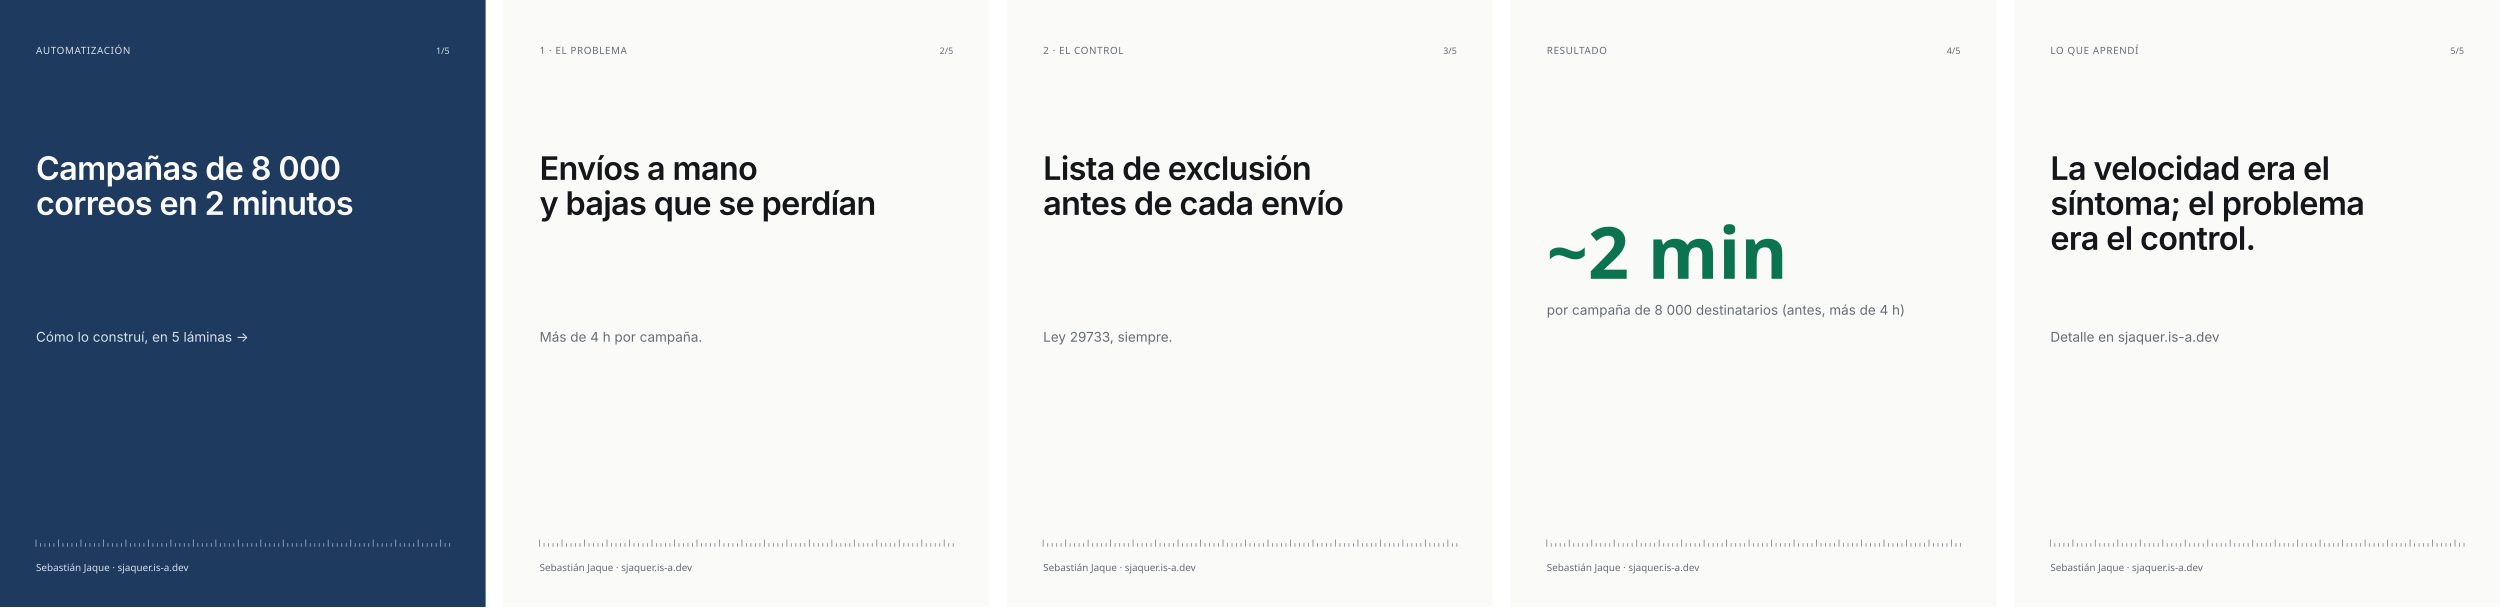
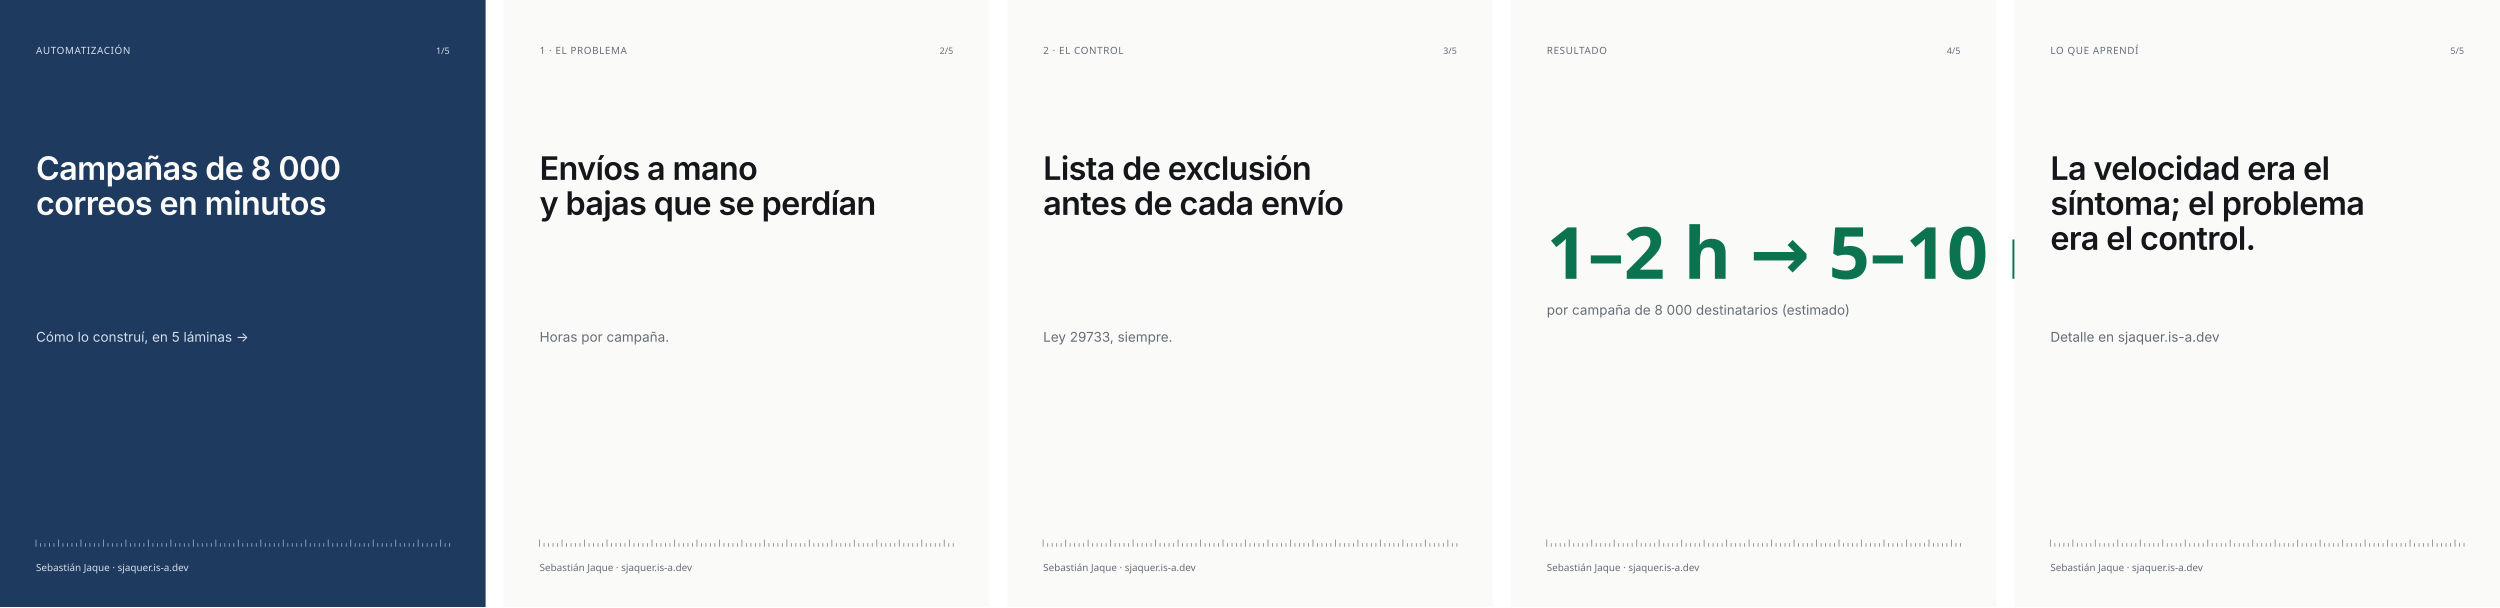
<svg xmlns="http://www.w3.org/2000/svg" width="5560" height="1350" viewBox="0 0 5560 1350">
  <g id="Carrusel 4:5 · 5 láminas">
    <g id="Lámina 1 · Portada" transform="translate(0 0)">
      <rect id="Fondo" x="0" y="0" width="1080" height="1350" fill="#1F3A5F" />
      <text id="Pilar" font-family="JetBrains Mono" font-size="22" font-weight="500" fill="#D6DFEA" text-anchor="start" letter-spacing="1.32">
        <tspan x="80" y="120">AUTOMATIZACIÓN</tspan>
      </text>
      <text id="Paginación" font-family="JetBrains Mono" font-size="20" font-weight="500" fill="#D6DFEA" text-anchor="end">
        <tspan x="1000" y="120">1/5</tspan>
      </text>
      <text id="Titular" font-family="Inter" font-size="72" font-weight="600" fill="#FAFAF8" text-anchor="start" letter-spacing="-1.44">
        <tspan x="80" y="400">Campañas de 8 000</tspan>
-         <tspan x="80" dy="77.8">correos en 2 minutos</tspan>
+         <tspan x="80" dy="77.8">correos en minutos</tspan>
      </text>
      <text id="Apoyo" font-family="Inter" font-size="30" font-weight="400" fill="#D6DFEA" text-anchor="start">
        <tspan x="80" y="760">Cómo lo construí, en 5 láminas →</tspan>
      </text>
      <path id="Regla" d="M80.0 1200V1216M90.0 1208V1216M100.0 1208V1216M110.0 1208V1216M120.0 1208V1216M130.0 1200V1216M140.0 1208V1216M150.0 1208V1216M160.0 1208V1216M170.0 1208V1216M180.0 1200V1216M190.0 1208V1216M200.0 1208V1216M210.0 1208V1216M220.0 1208V1216M230.0 1200V1216M240.0 1208V1216M250.0 1208V1216M260.0 1208V1216M270.0 1208V1216M280.0 1200V1216M290.0 1208V1216M300.0 1208V1216M310.0 1208V1216M320.0 1208V1216M330.0 1200V1216M340.0 1208V1216M350.0 1208V1216M360.0 1208V1216M370.0 1208V1216M380.0 1200V1216M390.0 1208V1216M400.0 1208V1216M410.0 1208V1216M420.0 1208V1216M430.0 1200V1216M440.0 1208V1216M450.0 1208V1216M460.0 1208V1216M470.0 1208V1216M480.0 1200V1216M490.0 1208V1216M500.0 1208V1216M510.0 1208V1216M520.0 1208V1216M530.0 1200V1216M540.0 1208V1216M550.0 1208V1216M560.0 1208V1216M570.0 1208V1216M580.0 1200V1216M590.0 1208V1216M600.0 1208V1216M610.0 1208V1216M620.0 1208V1216M630.0 1200V1216M640.0 1208V1216M650.0 1208V1216M660.0 1208V1216M670.0 1208V1216M680.0 1200V1216M690.0 1208V1216M700.0 1208V1216M710.0 1208V1216M720.0 1208V1216M730.0 1200V1216M740.0 1208V1216M750.0 1208V1216M760.0 1208V1216M770.0 1208V1216M780.0 1200V1216M790.0 1208V1216M800.0 1208V1216M810.0 1208V1216M820.0 1208V1216M830.0 1200V1216M840.0 1208V1216M850.0 1208V1216M860.0 1208V1216M870.0 1208V1216M880.0 1200V1216M890.0 1208V1216M900.0 1208V1216M910.0 1208V1216M920.0 1208V1216M930.0 1200V1216M940.0 1208V1216M950.0 1208V1216M960.0 1208V1216M970.0 1208V1216M980.0 1200V1216M990.0 1208V1216M1000.0 1208V1216" stroke="#8FA3BF" stroke-width="2" fill="none" />
      <text id="Firma" font-family="JetBrains Mono" font-size="22" font-weight="500" fill="#D6DFEA" text-anchor="start">
        <tspan x="80" y="1270">Sebastián Jaque · sjaquer.is-a.dev</tspan>
      </text>
    </g>
    <g id="Lámina 2 · Paso 1" transform="translate(1120 0)">
      <rect id="Fondo" x="0" y="0" width="1080" height="1350" fill="#FAFAF8" />
      <text id="Pilar" font-family="JetBrains Mono" font-size="22" font-weight="500" fill="#666C76" text-anchor="start" letter-spacing="1.32">
        <tspan x="80" y="120">1 · EL PROBLEMA</tspan>
      </text>
      <text id="Paginación" font-family="JetBrains Mono" font-size="20" font-weight="500" fill="#666C76" text-anchor="end">
        <tspan x="1000" y="120">2/5</tspan>
      </text>
      <text id="Titular" font-family="Inter" font-size="72" font-weight="600" fill="#14161A" text-anchor="start" letter-spacing="-1.44">
        <tspan x="80" y="400">Envíos a mano</tspan>
        <tspan x="80" dy="77.8">y bajas que se perdían</tspan>
      </text>
      <text id="Apoyo" font-family="Inter" font-size="30" font-weight="400" fill="#666C76" text-anchor="start">
-         <tspan x="80" y="760">Más de 4 h por campaña.</tspan>
+         <tspan x="80" y="760">Horas por campaña.</tspan>
      </text>
      <path id="Regla" d="M80.0 1200V1216M90.0 1208V1216M100.0 1208V1216M110.0 1208V1216M120.0 1208V1216M130.0 1200V1216M140.0 1208V1216M150.0 1208V1216M160.0 1208V1216M170.0 1208V1216M180.0 1200V1216M190.0 1208V1216M200.0 1208V1216M210.0 1208V1216M220.0 1208V1216M230.0 1200V1216M240.0 1208V1216M250.0 1208V1216M260.0 1208V1216M270.0 1208V1216M280.0 1200V1216M290.0 1208V1216M300.0 1208V1216M310.0 1208V1216M320.0 1208V1216M330.0 1200V1216M340.0 1208V1216M350.0 1208V1216M360.0 1208V1216M370.0 1208V1216M380.0 1200V1216M390.0 1208V1216M400.0 1208V1216M410.0 1208V1216M420.0 1208V1216M430.0 1200V1216M440.0 1208V1216M450.0 1208V1216M460.0 1208V1216M470.0 1208V1216M480.0 1200V1216M490.0 1208V1216M500.0 1208V1216M510.0 1208V1216M520.0 1208V1216M530.0 1200V1216M540.0 1208V1216M550.0 1208V1216M560.0 1208V1216M570.0 1208V1216M580.0 1200V1216M590.0 1208V1216M600.0 1208V1216M610.0 1208V1216M620.0 1208V1216M630.0 1200V1216M640.0 1208V1216M650.0 1208V1216M660.0 1208V1216M670.0 1208V1216M680.0 1200V1216M690.0 1208V1216M700.0 1208V1216M710.0 1208V1216M720.0 1208V1216M730.0 1200V1216M740.0 1208V1216M750.0 1208V1216M760.0 1208V1216M770.0 1208V1216M780.0 1200V1216M790.0 1208V1216M800.0 1208V1216M810.0 1208V1216M820.0 1208V1216M830.0 1200V1216M840.0 1208V1216M850.0 1208V1216M860.0 1208V1216M870.0 1208V1216M880.0 1200V1216M890.0 1208V1216M900.0 1208V1216M910.0 1208V1216M920.0 1208V1216M930.0 1200V1216M940.0 1208V1216M950.0 1208V1216M960.0 1208V1216M970.0 1208V1216M980.0 1200V1216M990.0 1208V1216M1000.0 1208V1216" stroke="#8A9099" stroke-width="2" fill="none" />
      <text id="Firma" font-family="JetBrains Mono" font-size="22" font-weight="500" fill="#666C76" text-anchor="start">
        <tspan x="80" y="1270">Sebastián Jaque · sjaquer.is-a.dev</tspan>
      </text>
    </g>
    <g id="Lámina 3 · Paso 2" transform="translate(2240 0)">
      <rect id="Fondo" x="0" y="0" width="1080" height="1350" fill="#FAFAF8" />
      <text id="Pilar" font-family="JetBrains Mono" font-size="22" font-weight="500" fill="#666C76" text-anchor="start" letter-spacing="1.32">
        <tspan x="80" y="120">2 · EL CONTROL</tspan>
      </text>
      <text id="Paginación" font-family="JetBrains Mono" font-size="20" font-weight="500" fill="#666C76" text-anchor="end">
        <tspan x="1000" y="120">3/5</tspan>
      </text>
      <text id="Titular" font-family="Inter" font-size="72" font-weight="600" fill="#14161A" text-anchor="start" letter-spacing="-1.44">
        <tspan x="80" y="400">Lista de exclusión</tspan>
        <tspan x="80" dy="77.8">antes de cada envío</tspan>
      </text>
      <text id="Apoyo" font-family="Inter" font-size="30" font-weight="400" fill="#666C76" text-anchor="start">
        <tspan x="80" y="760">Ley 29733, siempre.</tspan>
      </text>
      <path id="Regla" d="M80.0 1200V1216M90.0 1208V1216M100.0 1208V1216M110.0 1208V1216M120.0 1208V1216M130.0 1200V1216M140.0 1208V1216M150.0 1208V1216M160.0 1208V1216M170.0 1208V1216M180.0 1200V1216M190.0 1208V1216M200.0 1208V1216M210.0 1208V1216M220.0 1208V1216M230.0 1200V1216M240.0 1208V1216M250.0 1208V1216M260.0 1208V1216M270.0 1208V1216M280.0 1200V1216M290.0 1208V1216M300.0 1208V1216M310.0 1208V1216M320.0 1208V1216M330.0 1200V1216M340.0 1208V1216M350.0 1208V1216M360.0 1208V1216M370.0 1208V1216M380.0 1200V1216M390.0 1208V1216M400.0 1208V1216M410.0 1208V1216M420.0 1208V1216M430.0 1200V1216M440.0 1208V1216M450.0 1208V1216M460.0 1208V1216M470.0 1208V1216M480.0 1200V1216M490.0 1208V1216M500.0 1208V1216M510.0 1208V1216M520.0 1208V1216M530.0 1200V1216M540.0 1208V1216M550.0 1208V1216M560.0 1208V1216M570.0 1208V1216M580.0 1200V1216M590.0 1208V1216M600.0 1208V1216M610.0 1208V1216M620.0 1208V1216M630.0 1200V1216M640.0 1208V1216M650.0 1208V1216M660.0 1208V1216M670.0 1208V1216M680.0 1200V1216M690.0 1208V1216M700.0 1208V1216M710.0 1208V1216M720.0 1208V1216M730.0 1200V1216M740.0 1208V1216M750.0 1208V1216M760.0 1208V1216M770.0 1208V1216M780.0 1200V1216M790.0 1208V1216M800.0 1208V1216M810.0 1208V1216M820.0 1208V1216M830.0 1200V1216M840.0 1208V1216M850.0 1208V1216M860.0 1208V1216M870.0 1208V1216M880.0 1200V1216M890.0 1208V1216M900.0 1208V1216M910.0 1208V1216M920.0 1208V1216M930.0 1200V1216M940.0 1208V1216M950.0 1208V1216M960.0 1208V1216M970.0 1208V1216M980.0 1200V1216M990.0 1208V1216M1000.0 1208V1216" stroke="#8A9099" stroke-width="2" fill="none" />
      <text id="Firma" font-family="JetBrains Mono" font-size="22" font-weight="500" fill="#666C76" text-anchor="start">
        <tspan x="80" y="1270">Sebastián Jaque · sjaquer.is-a.dev</tspan>
      </text>
    </g>
    <g id="Lámina 4 · Resultado" transform="translate(3360 0)">
      <rect id="Fondo" x="0" y="0" width="1080" height="1350" fill="#FAFAF8" />
      <text id="Pilar" font-family="JetBrains Mono" font-size="22" font-weight="500" fill="#666C76" text-anchor="start" letter-spacing="1.32">
        <tspan x="80" y="120">RESULTADO</tspan>
      </text>
      <text id="Paginación" font-family="JetBrains Mono" font-size="20" font-weight="500" fill="#666C76" text-anchor="end">
        <tspan x="1000" y="120">4/5</tspan>
      </text>
      <text id="Titular" font-family="JetBrains Mono" font-size="160" font-weight="600" fill="#0B7350" text-anchor="start">
-         <tspan x="80" y="620">~2 min</tspan>
+         <tspan x="80" y="620">1–2 h → 5–10 min</tspan>
      </text>
      <text id="Apoyo" font-family="Inter" font-size="30" font-weight="400" fill="#666C76" text-anchor="start">
-         <tspan x="80" y="700">por campaña de 8 000 destinatarios (antes, más de 4 h)</tspan>
+         <tspan x="80" y="700">por campaña de 8 000 destinatarios (estimado)</tspan>
      </text>
      <path id="Regla" d="M80.0 1200V1216M90.0 1208V1216M100.0 1208V1216M110.0 1208V1216M120.0 1208V1216M130.0 1200V1216M140.0 1208V1216M150.0 1208V1216M160.0 1208V1216M170.0 1208V1216M180.0 1200V1216M190.0 1208V1216M200.0 1208V1216M210.0 1208V1216M220.0 1208V1216M230.0 1200V1216M240.0 1208V1216M250.0 1208V1216M260.0 1208V1216M270.0 1208V1216M280.0 1200V1216M290.0 1208V1216M300.0 1208V1216M310.0 1208V1216M320.0 1208V1216M330.0 1200V1216M340.0 1208V1216M350.0 1208V1216M360.0 1208V1216M370.0 1208V1216M380.0 1200V1216M390.0 1208V1216M400.0 1208V1216M410.0 1208V1216M420.0 1208V1216M430.0 1200V1216M440.0 1208V1216M450.0 1208V1216M460.0 1208V1216M470.0 1208V1216M480.0 1200V1216M490.0 1208V1216M500.0 1208V1216M510.0 1208V1216M520.0 1208V1216M530.0 1200V1216M540.0 1208V1216M550.0 1208V1216M560.0 1208V1216M570.0 1208V1216M580.0 1200V1216M590.0 1208V1216M600.0 1208V1216M610.0 1208V1216M620.0 1208V1216M630.0 1200V1216M640.0 1208V1216M650.0 1208V1216M660.0 1208V1216M670.0 1208V1216M680.0 1200V1216M690.0 1208V1216M700.0 1208V1216M710.0 1208V1216M720.0 1208V1216M730.0 1200V1216M740.0 1208V1216M750.0 1208V1216M760.0 1208V1216M770.0 1208V1216M780.0 1200V1216M790.0 1208V1216M800.0 1208V1216M810.0 1208V1216M820.0 1208V1216M830.0 1200V1216M840.0 1208V1216M850.0 1208V1216M860.0 1208V1216M870.0 1208V1216M880.0 1200V1216M890.0 1208V1216M900.0 1208V1216M910.0 1208V1216M920.0 1208V1216M930.0 1200V1216M940.0 1208V1216M950.0 1208V1216M960.0 1208V1216M970.0 1208V1216M980.0 1200V1216M990.0 1208V1216M1000.0 1208V1216" stroke="#8A9099" stroke-width="2" fill="none" />
      <text id="Firma" font-family="JetBrains Mono" font-size="22" font-weight="500" fill="#666C76" text-anchor="start">
        <tspan x="80" y="1270">Sebastián Jaque · sjaquer.is-a.dev</tspan>
      </text>
    </g>
    <g id="Lámina 5 · Cierre" transform="translate(4480 0)">
      <rect id="Fondo" x="0" y="0" width="1080" height="1350" fill="#FAFAF8" />
      <text id="Pilar" font-family="JetBrains Mono" font-size="22" font-weight="500" fill="#666C76" text-anchor="start" letter-spacing="1.32">
        <tspan x="80" y="120">LO QUE APRENDÍ</tspan>
      </text>
      <text id="Paginación" font-family="JetBrains Mono" font-size="20" font-weight="500" fill="#666C76" text-anchor="end">
        <tspan x="1000" y="120">5/5</tspan>
      </text>
      <text id="Titular" font-family="Inter" font-size="72" font-weight="600" fill="#14161A" text-anchor="start" letter-spacing="-1.44">
        <tspan x="80" y="400">La velocidad era el</tspan>
        <tspan x="80" dy="77.8">síntoma; el problema</tspan>
        <tspan x="80" dy="77.8">era el control.</tspan>
      </text>
      <text id="Apoyo" font-family="Inter" font-size="30" font-weight="400" fill="#666C76" text-anchor="start">
        <tspan x="80" y="760">Detalle en sjaquer.is-a.dev</tspan>
      </text>
      <path id="Regla" d="M80.0 1200V1216M90.0 1208V1216M100.0 1208V1216M110.0 1208V1216M120.0 1208V1216M130.0 1200V1216M140.0 1208V1216M150.0 1208V1216M160.0 1208V1216M170.0 1208V1216M180.0 1200V1216M190.0 1208V1216M200.0 1208V1216M210.0 1208V1216M220.0 1208V1216M230.0 1200V1216M240.0 1208V1216M250.0 1208V1216M260.0 1208V1216M270.0 1208V1216M280.0 1200V1216M290.0 1208V1216M300.0 1208V1216M310.0 1208V1216M320.0 1208V1216M330.0 1200V1216M340.0 1208V1216M350.0 1208V1216M360.0 1208V1216M370.0 1208V1216M380.0 1200V1216M390.0 1208V1216M400.0 1208V1216M410.0 1208V1216M420.0 1208V1216M430.0 1200V1216M440.0 1208V1216M450.0 1208V1216M460.0 1208V1216M470.0 1208V1216M480.0 1200V1216M490.0 1208V1216M500.0 1208V1216M510.0 1208V1216M520.0 1208V1216M530.0 1200V1216M540.0 1208V1216M550.0 1208V1216M560.0 1208V1216M570.0 1208V1216M580.0 1200V1216M590.0 1208V1216M600.0 1208V1216M610.0 1208V1216M620.0 1208V1216M630.0 1200V1216M640.0 1208V1216M650.0 1208V1216M660.0 1208V1216M670.0 1208V1216M680.0 1200V1216M690.0 1208V1216M700.0 1208V1216M710.0 1208V1216M720.0 1208V1216M730.0 1200V1216M740.0 1208V1216M750.0 1208V1216M760.0 1208V1216M770.0 1208V1216M780.0 1200V1216M790.0 1208V1216M800.0 1208V1216M810.0 1208V1216M820.0 1208V1216M830.0 1200V1216M840.0 1208V1216M850.0 1208V1216M860.0 1208V1216M870.0 1208V1216M880.0 1200V1216M890.0 1208V1216M900.0 1208V1216M910.0 1208V1216M920.0 1208V1216M930.0 1200V1216M940.0 1208V1216M950.0 1208V1216M960.0 1208V1216M970.0 1208V1216M980.0 1200V1216M990.0 1208V1216M1000.0 1208V1216" stroke="#8A9099" stroke-width="2" fill="none" />
      <text id="Firma" font-family="JetBrains Mono" font-size="22" font-weight="500" fill="#666C76" text-anchor="start">
        <tspan x="80" y="1270">Sebastián Jaque · sjaquer.is-a.dev</tspan>
      </text>
    </g>
  </g>
</svg>
